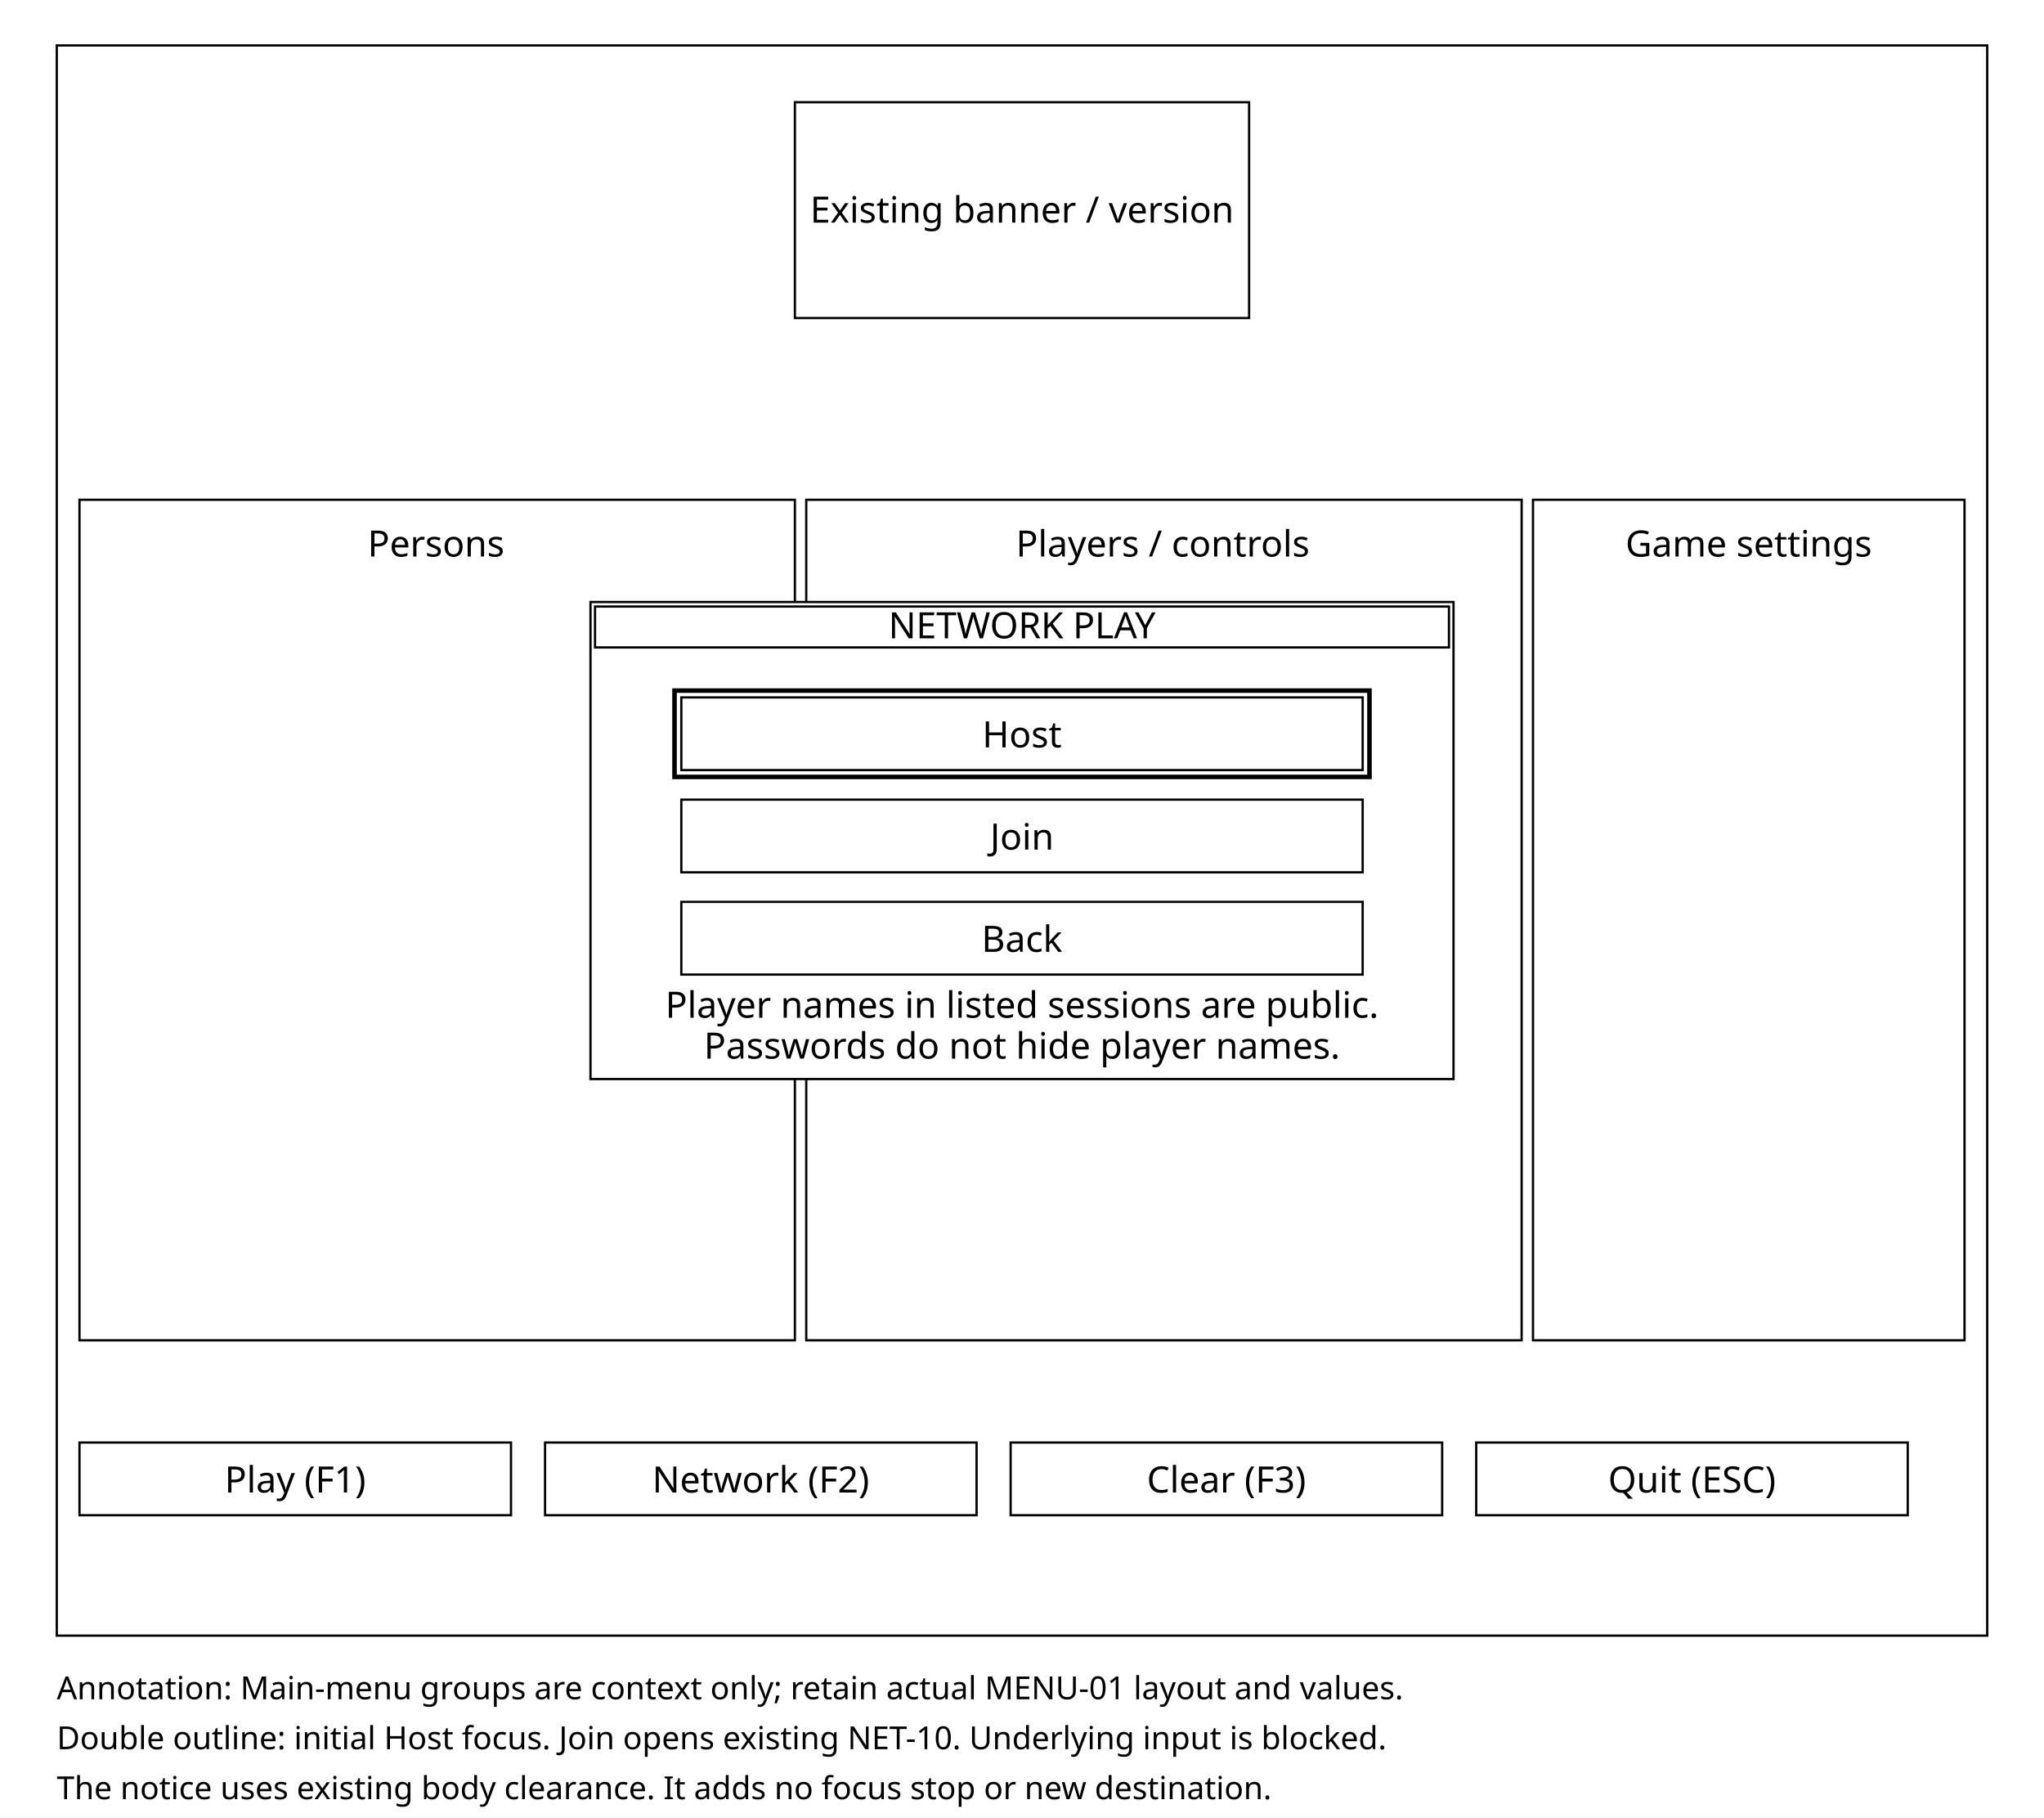
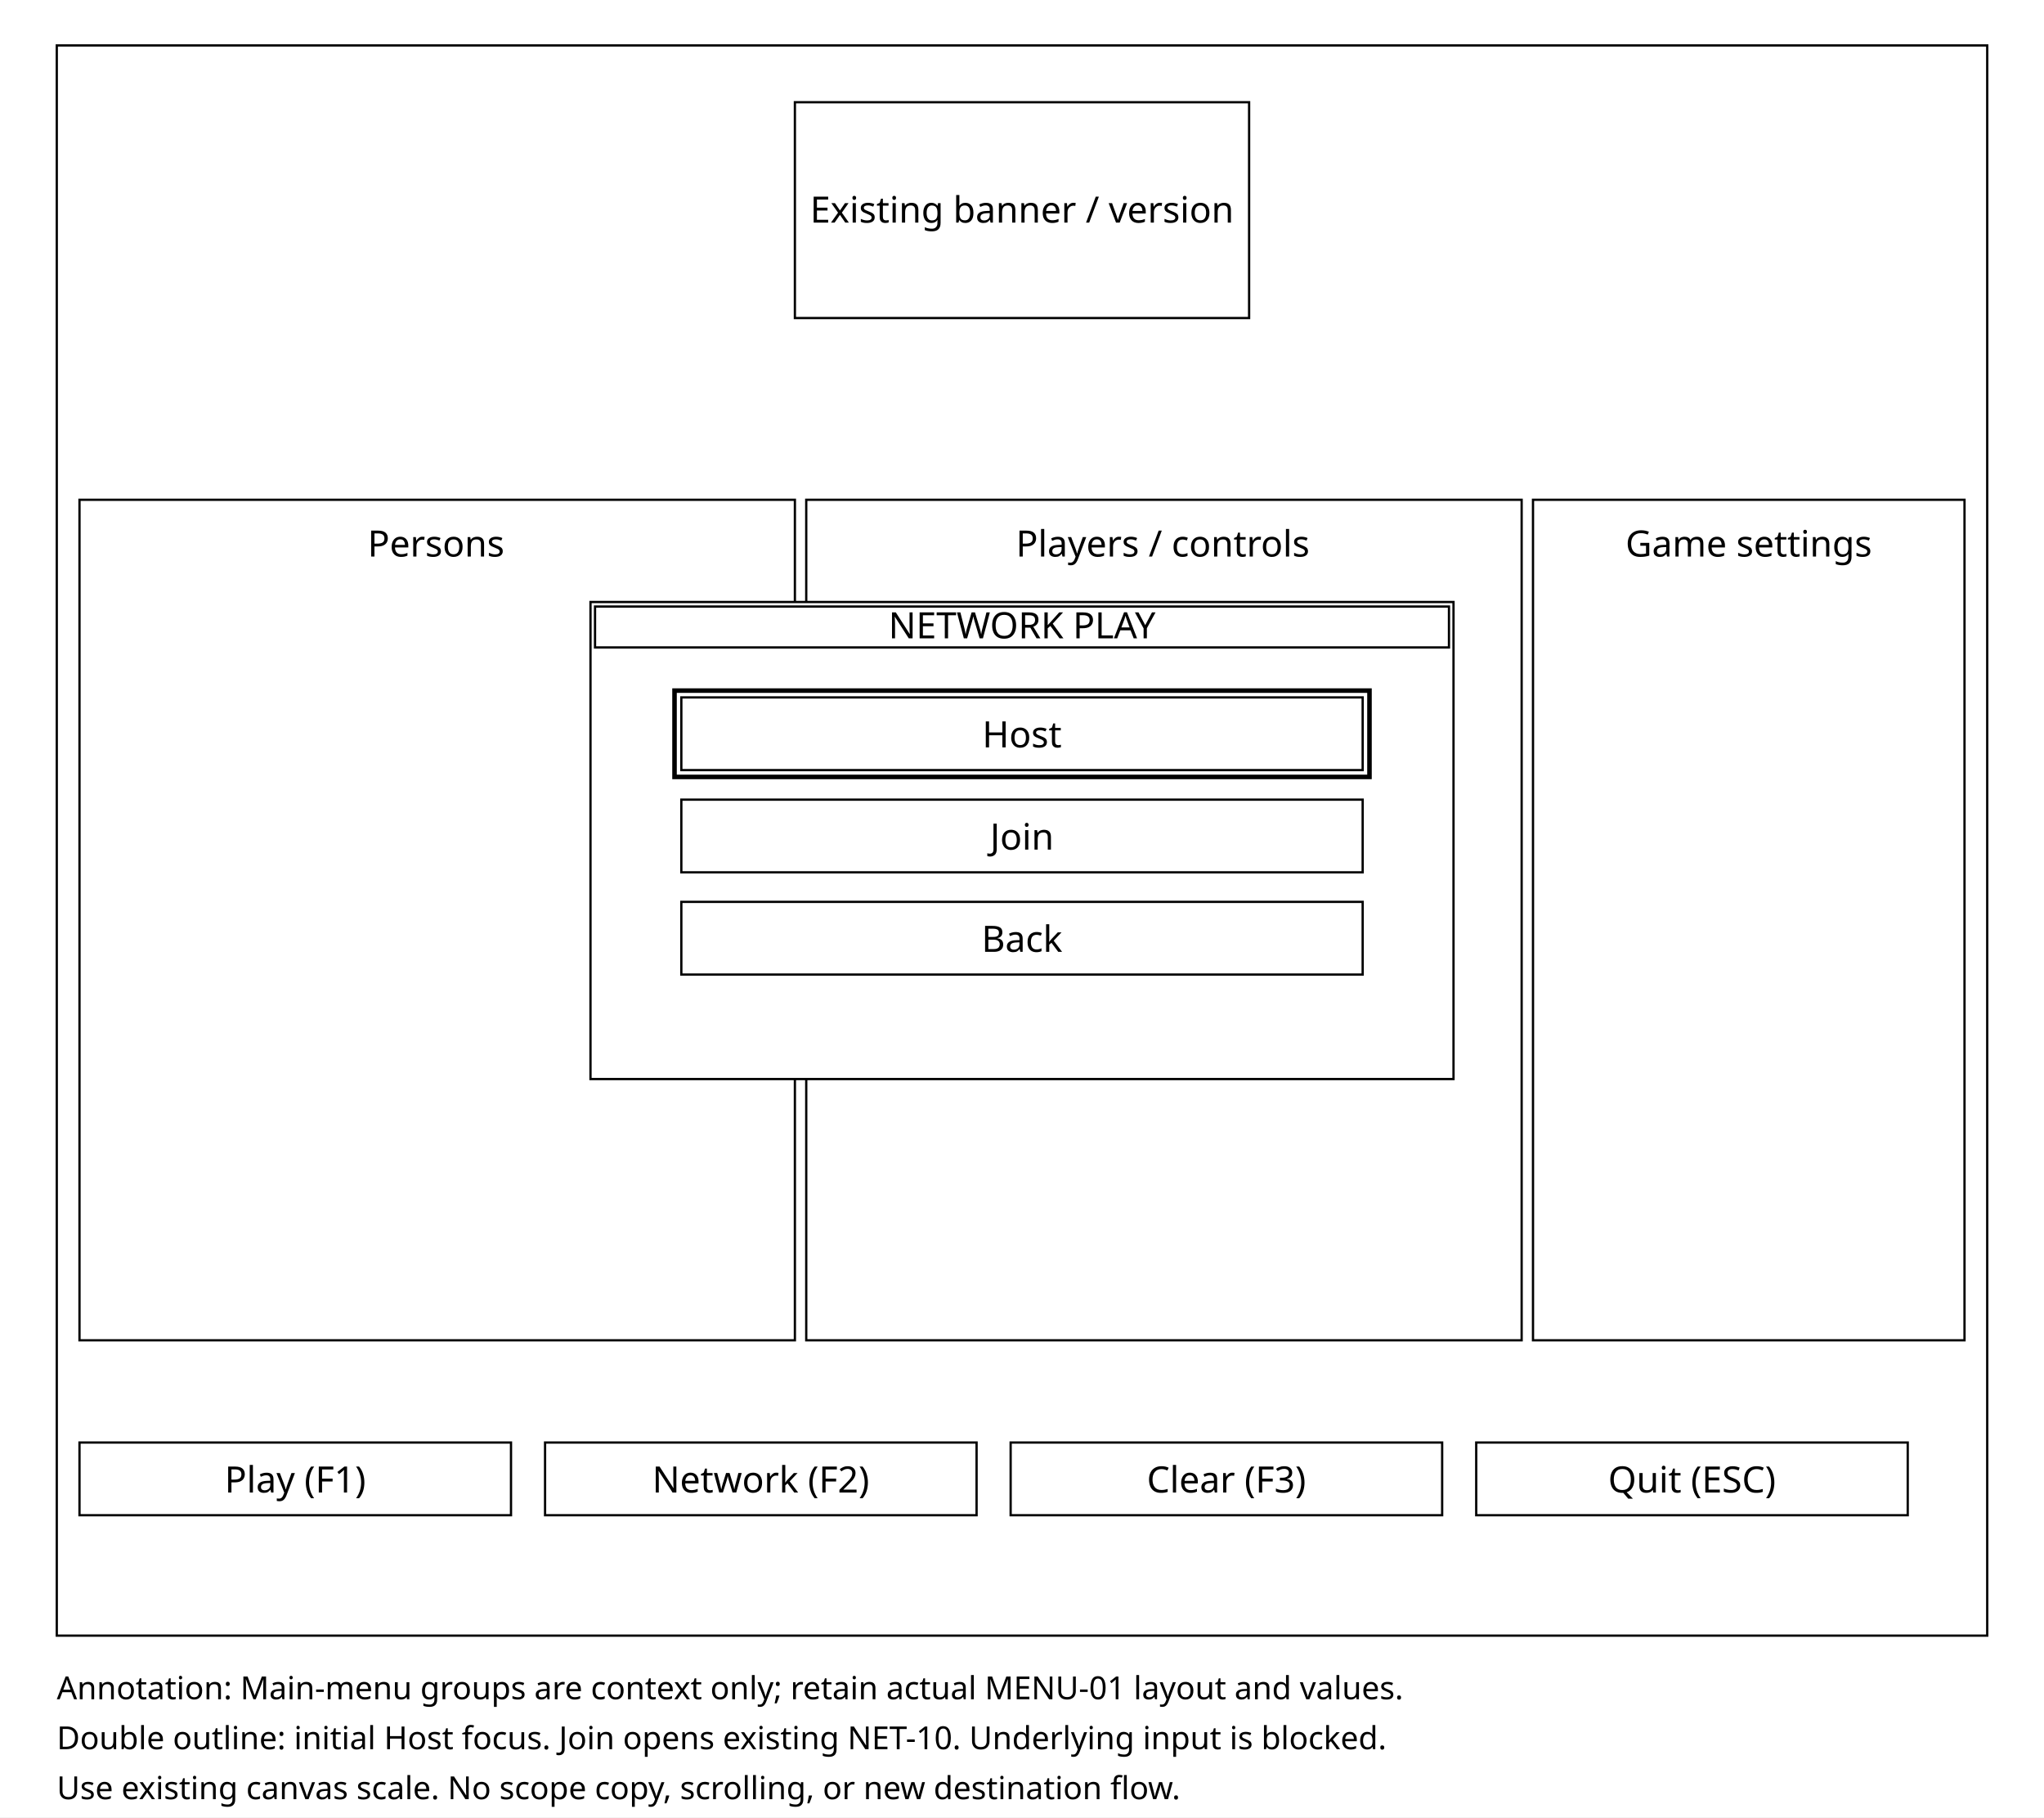
<svg xmlns="http://www.w3.org/2000/svg" width="900" height="800" viewBox="0 0 900 800">
  <rect width="900" height="800" fill="white" />
  <g fill="none" stroke="black">
    <rect x="25" y="20" width="850" height="700" />
    <rect x="350" y="45" width="200" height="95" />
    <rect x="35" y="220" width="315" height="370" />
    <rect x="355" y="220" width="315" height="370" />
    <rect x="675" y="220" width="190" height="370" />
    <rect x="35" y="635" width="190" height="32" />
    <rect x="240" y="635" width="190" height="32" />
    <rect x="445" y="635" width="190" height="32" />
    <rect x="650" y="635" width="190" height="32" />
  </g>
  <g fill="black" font-family="sans-serif" font-size="16" text-anchor="middle">
    <text x="450" y="98">Existing banner / version</text>
    <text x="192" y="245">Persons</text>
    <text x="512" y="245">Players / controls</text>
    <text x="770" y="245">Game settings</text>
    <text x="130" y="657">Play (F1)</text>
    <text x="335" y="657">Network (F2)</text>
    <text x="540" y="657">Clear (F3)</text>
    <text x="745" y="657">Quit (ESC)</text>
  </g>
  <g fill="white" stroke="black">
    <rect x="260" y="265" width="380" height="210" />
    <rect x="262" y="267" width="376" height="18" />
    <rect x="297" y="304" width="306" height="38" stroke-width="2" />
    <rect x="300" y="307" width="300" height="32" />
    <rect x="300" y="352" width="300" height="32" />
    <rect x="300" y="397" width="300" height="32" />
  </g>
  <g fill="black" font-family="sans-serif" font-size="16" text-anchor="middle">
    <text x="450" y="281">NETWORK PLAY</text>
    <text x="450" y="329">Host</text>
    <text x="450" y="374">Join</text>
    <text x="450" y="419">Back</text>
-     <text x="450" y="448">Player names in listed sessions are public.</text>
-     <text x="450" y="466">Passwords do not hide player names.</text>
  </g>
  <g fill="black" font-family="sans-serif" font-size="14">
    <text x="25" y="748">Annotation: Main-menu groups are context only; retain actual MENU-01 layout and values.</text>
    <text x="25" y="770">Double outline: initial Host focus. Join opens existing NET-10. Underlying input is blocked.</text>
-     <text x="25" y="792">The notice uses existing body clearance. It adds no focus stop or new destination.</text>
+     <text x="25" y="792">Use existing canvas scale. No scope copy, scrolling, or new destination flow.</text>
  </g>
</svg>
